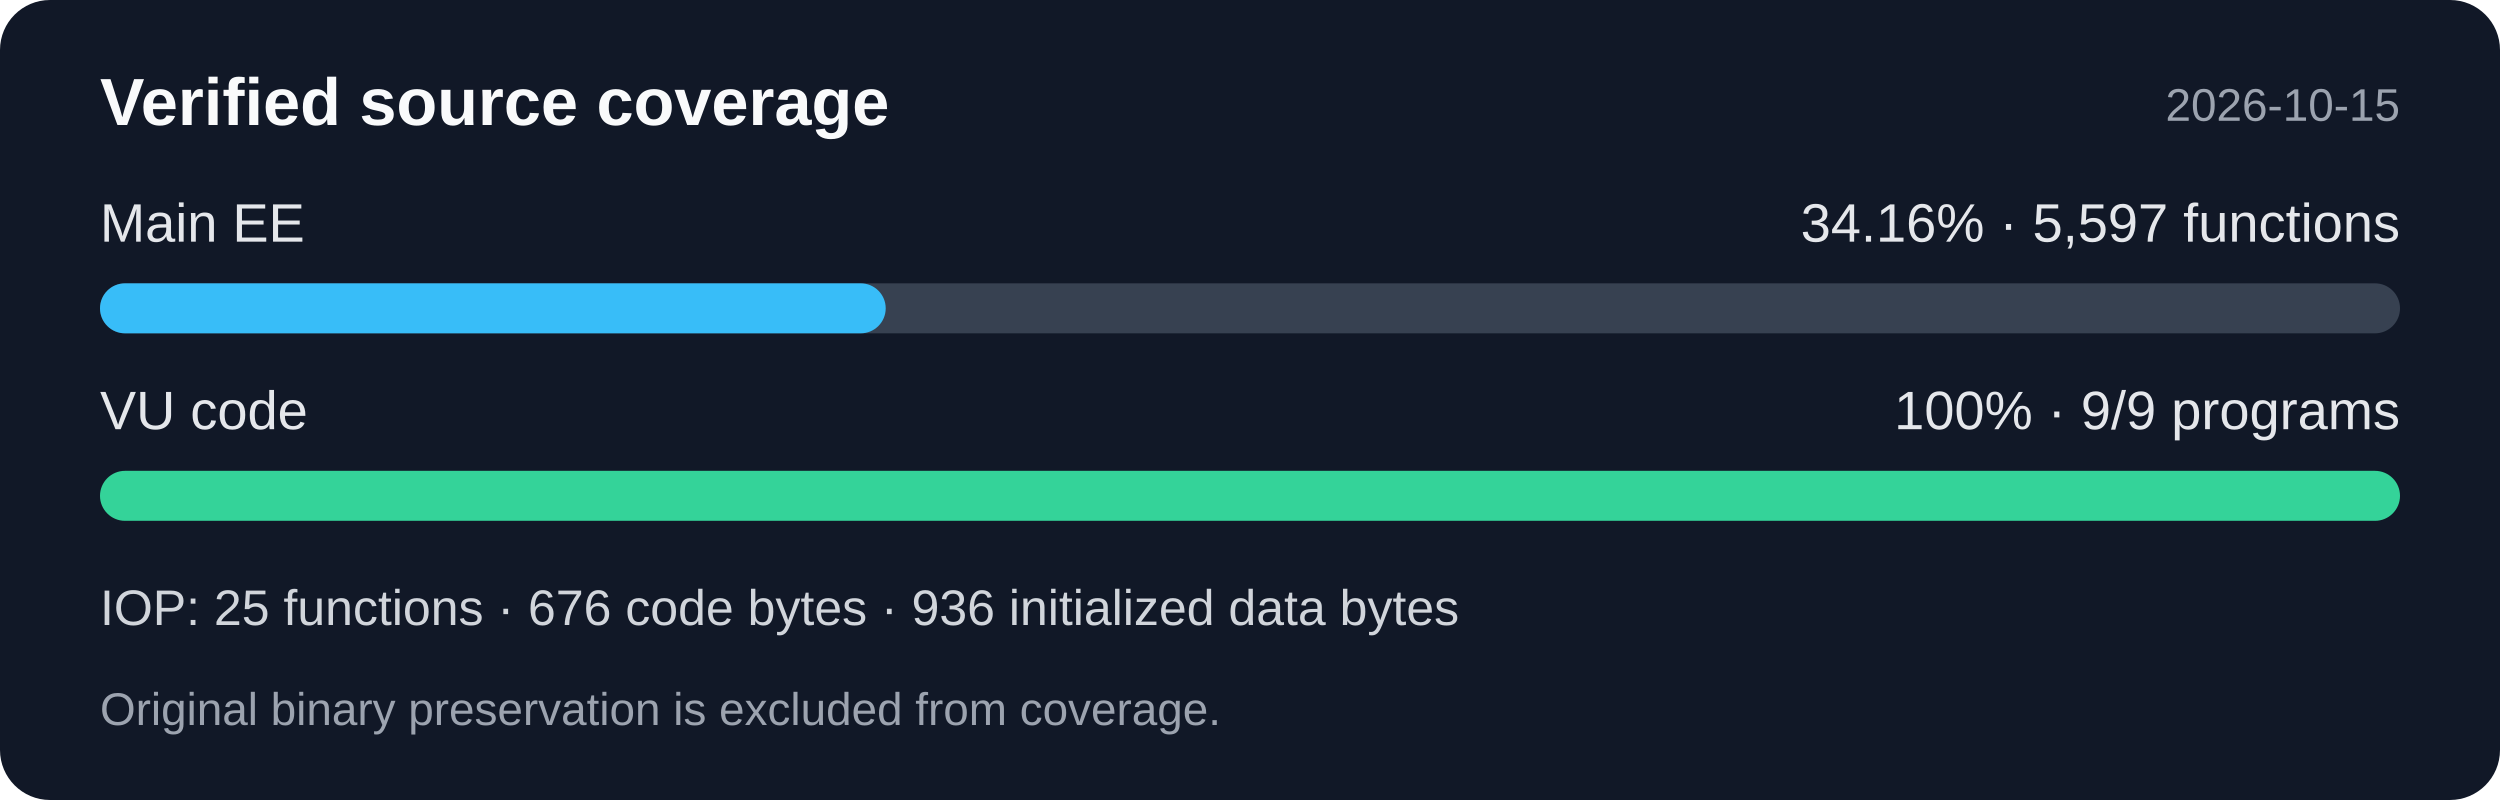
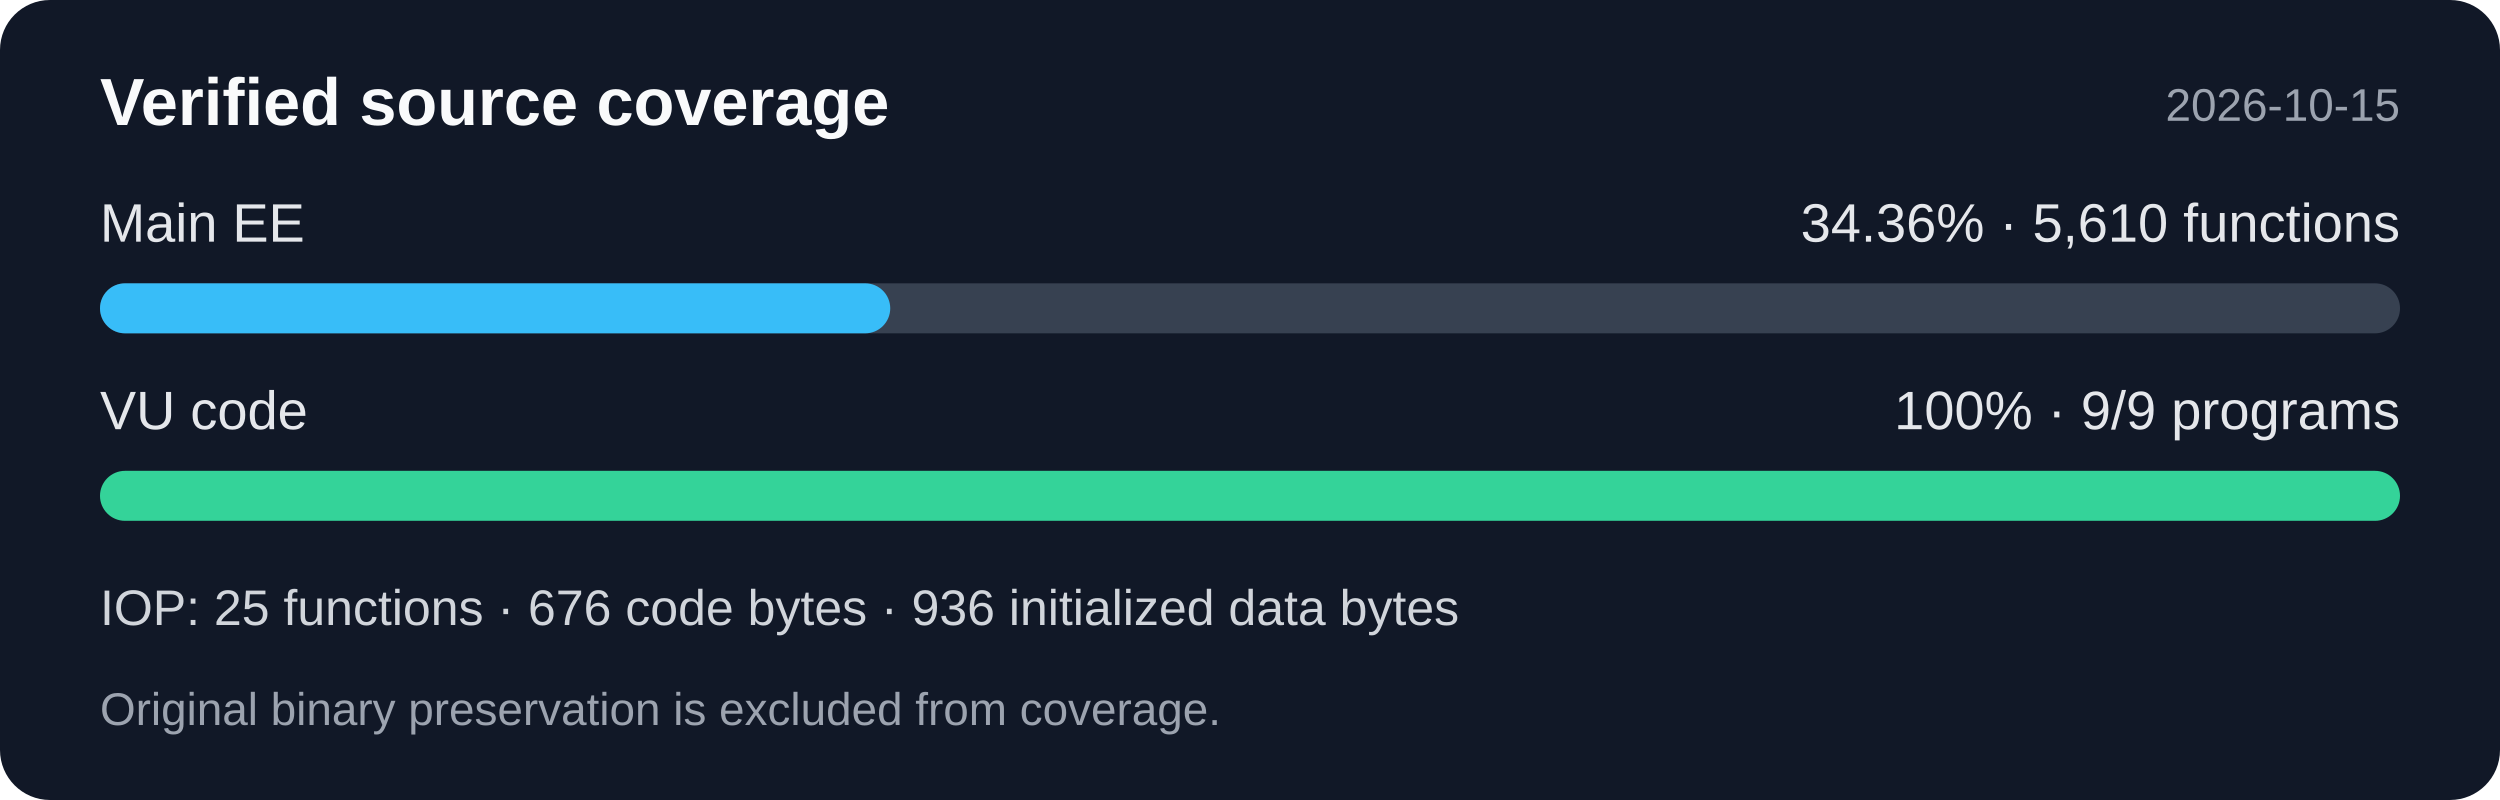
<svg xmlns="http://www.w3.org/2000/svg" width="600" height="192" viewBox="0 0 600 192" role="img" aria-labelledby="title desc">
  <rect width="600" height="192" rx="12" fill="#111827" />
  <g font-family="Segoe UI,Arial,sans-serif">
    <text x="24" y="30" fill="#f9fafb" font-size="16" font-weight="600">Verified source coverage</text>
    <text x="576" y="29" fill="#9ca3af" font-size="11" text-anchor="end">2026-10-15</text>
    <text x="24" y="58" fill="#e5e7eb" font-size="13">Main EE</text>
-     <text x="576" y="58" fill="#e5e7eb" font-size="13" text-anchor="end">34.16% · 5,597 functions</text>
+     <text x="576" y="58" fill="#e5e7eb" font-size="13" text-anchor="end">34.36% · 5,610 functions</text>
    <rect x="24" y="68" width="552" height="12" rx="6" fill="#374151" />
-     <rect x="24" y="68" width="188.571" height="12" rx="6" fill="#38bdf8" />
+     <rect x="24" y="68" width="189.656" height="12" rx="6" fill="#38bdf8" />
    <text x="24" y="103" fill="#e5e7eb" font-size="13">VU code</text>
    <text x="576" y="103" fill="#e5e7eb" font-size="13" text-anchor="end">100% · 9/9 programs</text>
    <rect x="24" y="113" width="552" height="12" rx="6" fill="#34d399" />
    <text x="24" y="150" fill="#d1d5db" font-size="12">IOP: 25 functions · 676 code bytes · 936 initialized data bytes</text>
    <text x="24" y="174" fill="#9ca3af" font-size="11">Original binary preservation is excluded from coverage.</text>
  </g>
</svg>
